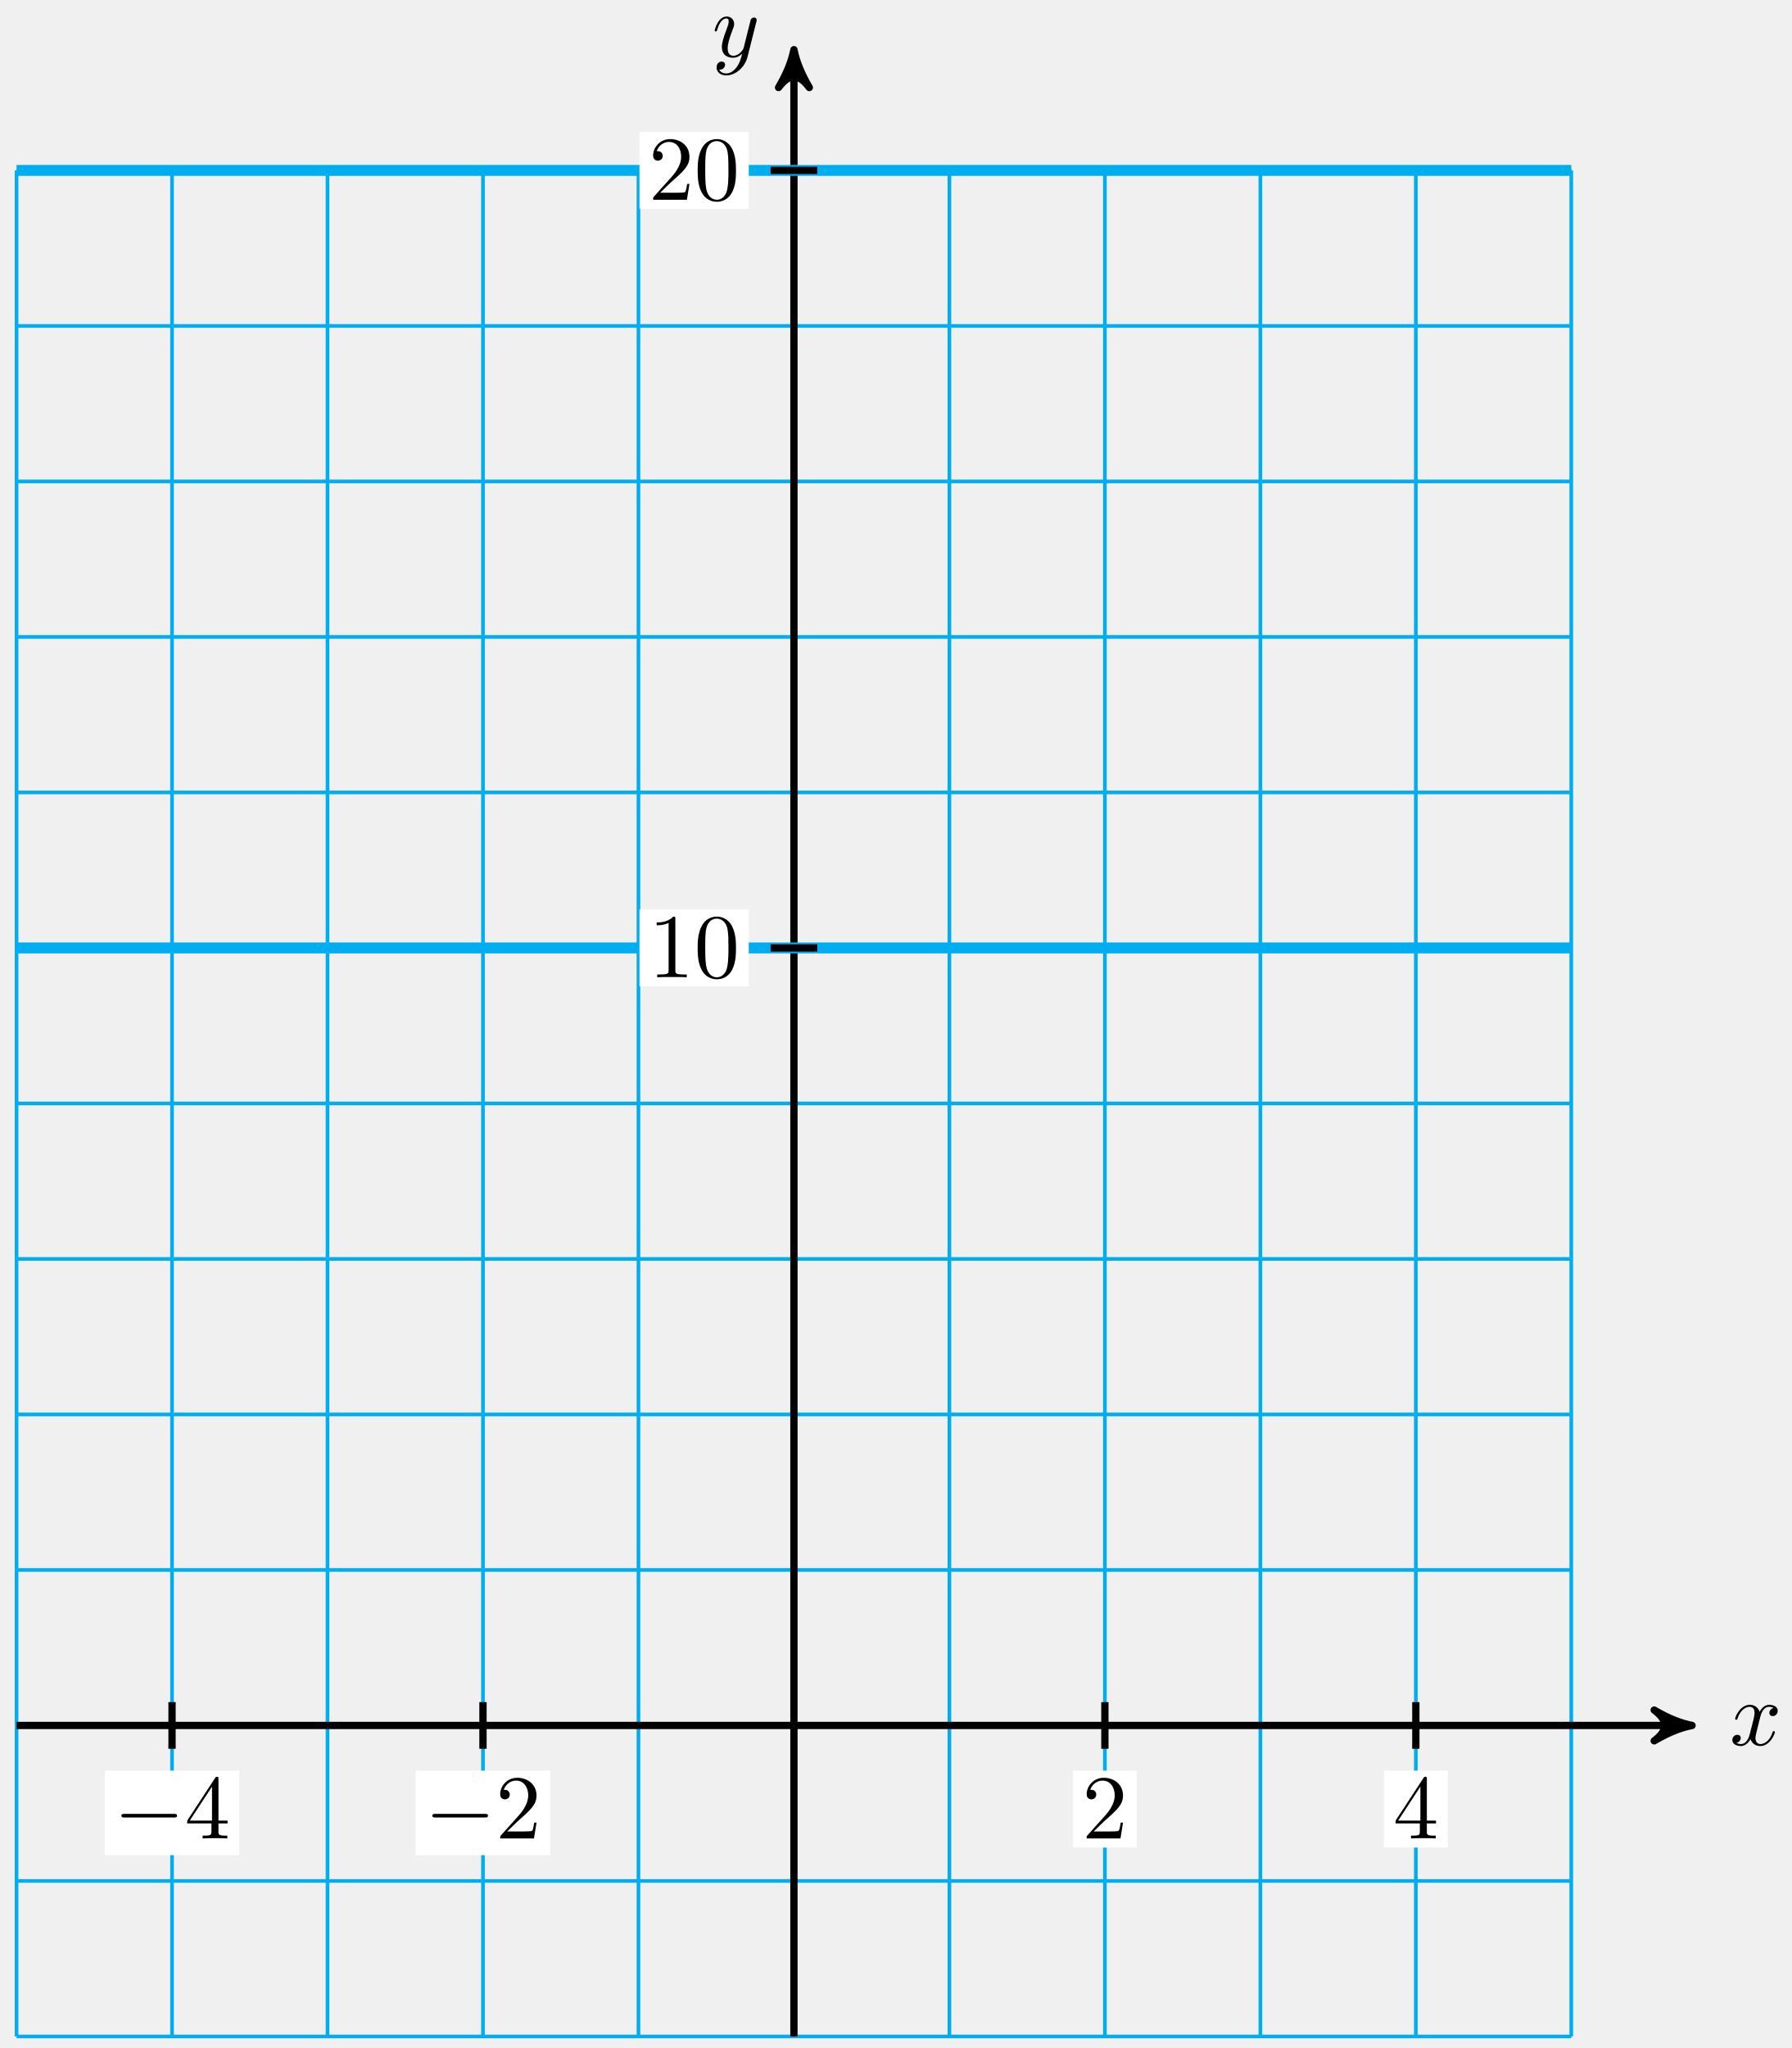
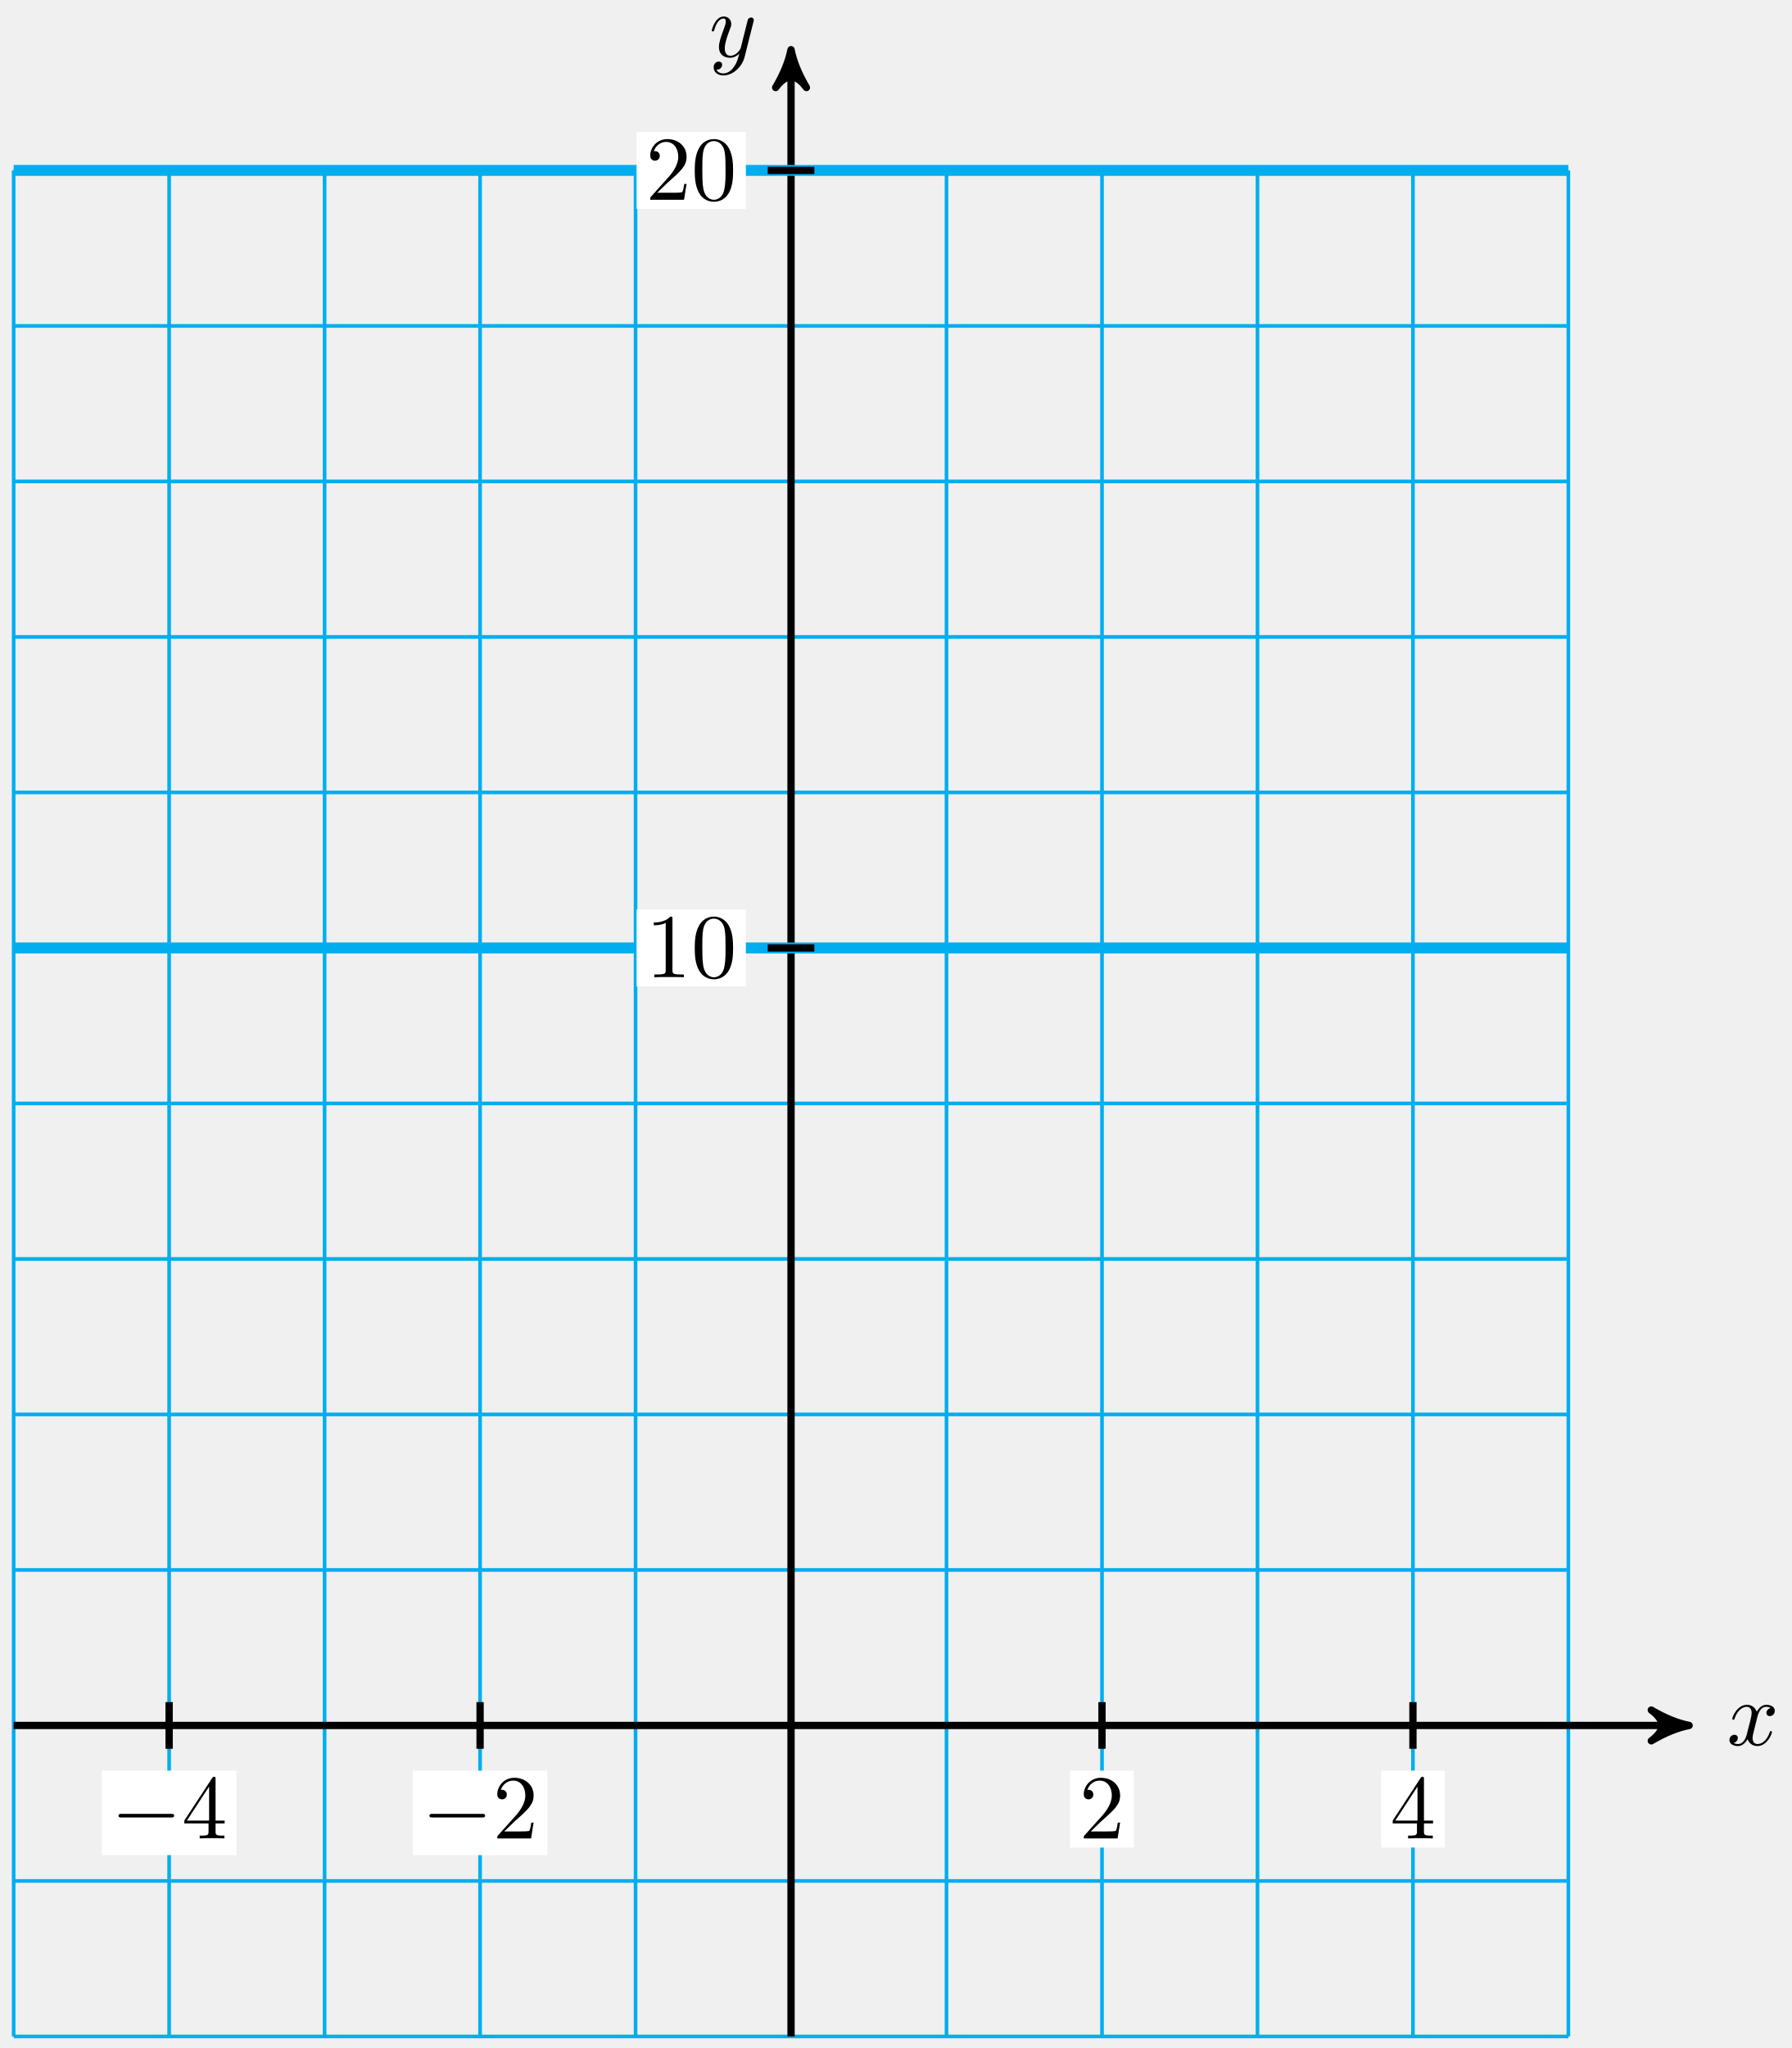
<svg xmlns="http://www.w3.org/2000/svg" xmlns:xlink="http://www.w3.org/1999/xlink" version="1.1" width="196" height="224" viewBox="0 0 196 224">
  <defs>
    <path id="font_1_1" d="M.334 .302C.34 .328 .363 .42 .433 .42 .438 .42 .462 .42 .483 .407 .455 .402 .435 .377 .435 .353 .435 .337 .446 .318 .473 .318 .495 .318 .527 .336 .527 .376 .527 .428 .468 .442 .434 .442 .376 .442 .341 .389 .329 .366 .304 .432 .25 .442 .221 .442 .117 .442 .06 .313 .06 .288 .06 .278 .07 .278 .072 .278 .08 .278 .083 .28 .085 .289 .119 .395 .185 .42 .219 .42 .238 .42 .273 .411 .273 .353 .273 .322 .256 .255 .219 .115 .203 .053 .168 .011 .124 .011 .118 .011 .095 .011 .074 .024 .099 .029 .121 .05 .121 .078 .121 .105 .099 .113 .084 .113 .054 .113 .029 .087 .029 .055 .029 .009 .079-.011 .123-.011 .189-.011 .225 .059 .228 .065 .24 .028 .276-.011 .336-.011 .439-.011 .496 .118 .496 .143 .496 .153 .487 .153 .484 .153 .475 .153 .473 .149 .471 .142 .438 .035 .37 .011 .338 .011 .299 .011 .283 .043 .283 .077 .283 .099 .289 .121 .3 .165L.334 .302Z" />
    <path id="font_1_2" d="M.486 .381C.49 .395 .49 .397 .49 .404 .49 .422 .476 .431 .461 .431 .451 .431 .435 .425 .426 .41 .424 .405 .416 .374 .412 .356 .405 .33 .398 .303 .392 .276L.347 .096C.343 .081 .3 .011 .234 .011 .183 .011 .172 .055 .172 .092 .172 .138 .189 .2 .223 .288 .239 .329 .243 .34 .243 .36 .243 .405 .211 .442 .161 .442 .066 .442 .029 .297 .029 .288 .029 .278 .039 .278 .041 .278 .051 .278 .052 .28 .057 .296 .084 .39 .124 .42 .158 .42 .166 .42 .183 .42 .183 .388 .183 .363 .173 .337 .166 .318 .126 .212 .108 .155 .108 .108 .108 .019 .171-.011 .23-.011 .269-.011 .303 .006 .331 .034 .318-.018 .306-.067 .266-.12 .24-.154 .202-.183 .156-.183 .142-.183 .097-.18 .08-.141 .096-.141 .109-.141 .123-.129 .133-.12 .143-.107 .143-.088 .143-.057 .116-.053 .106-.053 .083-.053 .05-.069 .05-.118 .05-.168 .094-.205 .156-.205 .259-.205 .362-.114 .39-.001L.486 .381Z" />
    <path id="font_2_1" d="M.659 .23C.676 .23 .694 .23 .694 .25 .694 .27 .676 .27 .659 .27H.118C.101 .27 .083 .27 .083 .25 .083 .23 .101 .23 .118 .23H.659Z" />
    <path id="font_3_4" d="M.294 .165V.078C.294 .042 .292 .031 .218 .031H.197V0C.238 .003 .29 .003 .332 .003 .374 .003 .427 .003 .468 0V.031H.447C.373 .031 .371 .042 .371 .078V.165H.471V.196H.371V.651C.371 .671 .371 .677 .355 .677 .346 .677 .343 .677 .335 .665L.028 .196V.165H.294M.3 .196H.056L.3 .569V.196Z" />
    <path id="font_3_3" d="M.127 .077 .233 .18C.389 .318 .449 .372 .449 .472 .449 .586 .359 .666 .237 .666 .124 .666 .05 .574 .05 .485 .05 .429 .1 .429 .103 .429 .12 .429 .155 .441 .155 .482 .155 .508 .137 .534 .102 .534 .094 .534 .092 .534 .089 .533 .112 .598 .166 .635 .224 .635 .315 .635 .358 .554 .358 .472 .358 .392 .308 .313 .253 .251L.061 .037C.05 .026 .05 .024 .05 0H.421L.449 .174H.424C.419 .144 .412 .1 .402 .085 .395 .077 .329 .077 .307 .077H.127Z" />
    <path id="font_3_2" d="M.294 .64C.294 .664 .294 .666 .271 .666 .209 .602 .121 .602 .089 .602V.571C.109 .571 .168 .571 .22 .597V.079C.22 .043 .217 .031 .127 .031H.095V0C.13 .003 .217 .003 .257 .003 .297 .003 .384 .003 .419 0V.031H.387C.297 .031 .294 .042 .294 .079V.64Z" />
    <path id="font_3_1" d="M.46 .32C.46 .4 .455 .48 .42 .554 .374 .65 .292 .666 .25 .666 .19 .666 .117 .64 .076 .547 .044 .478 .039 .4 .039 .32 .039 .245 .043 .155 .084 .079 .127-.002 .2-.022 .249-.022 .303-.022 .379-.001 .423 .094 .455 .163 .46 .241 .46 .32M.249-0C.21-0 .151 .025 .133 .121 .122 .181 .122 .273 .122 .332 .122 .396 .122 .462 .13 .516 .149 .635 .224 .644 .249 .644 .282 .644 .348 .626 .367 .527 .377 .471 .377 .395 .377 .332 .377 .257 .377 .189 .366 .125 .351 .03 .294-0 .249-0Z" />
  </defs>
-   <path transform="matrix(1.00005,0,0,-1,86.8566,188.721)" stroke-width=".399" stroke-linecap="butt" stroke-miterlimit="10" stroke-linejoin="miter" fill="none" stroke="#00aeef" d="M-85.041-34.017H85.041M-85.041-17.008H85.041M-85.041 0H85.041M-85.041 17.008H85.041M-85.041 34.017H85.041M-85.041 51.025H85.041M-85.041 68.033H85.041M-85.041 85.041H85.041M-85.041 102.05H85.041M-85.041 119.058H85.041M-85.041 136.066H85.041M-85.041 153.074H85.041M-85.041 170.077H85.041M-85.041-34.017V170.083M-68.033-34.017V170.083M-51.025-34.017V170.083M-34.017-34.017V170.083M-17.008-34.017V170.083M0-34.017V170.083M17.008-34.017V170.083M34.017-34.017V170.083M51.025-34.017V170.083M68.033-34.017V170.083M85.035-34.017V170.083M85.041 170.083" />
-   <path transform="matrix(1.00005,0,0,-1,86.8566,188.721)" stroke-width=".797" stroke-linecap="butt" stroke-miterlimit="10" stroke-linejoin="miter" fill="none" stroke="#000000" d="M-85.041 0H97.213" />
-   <path transform="matrix(1.00005,0,0,-1,184.0748,188.721)" d="M1.036 0C-.259 .259-1.554 .777-3.108 1.684-1.554 .518-1.554-.518-3.108-1.684-1.554-.777-.259-.259 1.036 0Z" />
-   <path transform="matrix(1.00005,0,0,-1,184.0748,188.721)" stroke-width=".797" stroke-linecap="butt" stroke-linejoin="round" fill="none" stroke="#000000" d="M1.036 0C-.259 .259-1.554 .777-3.108 1.684-1.554 .518-1.554-.518-3.108-1.684-1.554-.777-.259-.259 1.036 0Z" />
-   <use data-text="x" xlink:href="#font_1_1" transform="matrix(9.963098,0,0,-9.9626,189.2287,190.866)" />
-   <path transform="matrix(1.00005,0,0,-1,86.8566,188.721)" stroke-width=".797" stroke-linecap="butt" stroke-miterlimit="10" stroke-linejoin="miter" fill="none" stroke="#000000" d="M0-34.017V182.255" />
-   <path transform="matrix(0,-1,-1.00005,-0,86.8566,6.466385)" d="M1.036 0C-.259 .259-1.554 .777-3.108 1.684-1.554 .518-1.554-.518-3.108-1.684-1.554-.777-.259-.259 1.036 0Z" />
-   <path transform="matrix(0,-1,-1.00005,-0,86.8566,6.466385)" stroke-width=".797" stroke-linecap="butt" stroke-linejoin="round" fill="none" stroke="#000000" d="M1.036 0C-.259 .259-1.554 .777-3.108 1.684-1.554 .518-1.554-.518-3.108-1.684-1.554-.777-.259-.259 1.036 0Z" />
-   <use data-text="y" xlink:href="#font_1_2" transform="matrix(9.963098,0,0,-9.9626,77.89515,6.207993)" />
-   <path transform="matrix(1.00005,0,0,-1,86.8566,188.721)" stroke-width=".797" stroke-linecap="butt" stroke-miterlimit="10" stroke-linejoin="miter" fill="none" stroke="#000000" d="M-68.033 2.551V-2.551" />
-   <path transform="matrix(1.00005,0,0,-1,86.8566,188.721)" d="M-75.394-14.186H-60.672V-4.942H-75.394Z" fill="#ffffff" />
-   <use data-text="−" xlink:href="#font_2_1" transform="matrix(9.963098,0,0,-9.9626,12.45488,201.08)" />
-   <use data-text="4" xlink:href="#font_3_4" transform="matrix(9.963098,0,0,-9.9626,20.20425,201.08)" />
-   <path transform="matrix(1.00005,0,0,-1,86.8566,188.721)" stroke-width=".797" stroke-linecap="butt" stroke-miterlimit="10" stroke-linejoin="miter" fill="none" stroke="#000000" d="M-34.017 2.551V-2.551" />
-   <path transform="matrix(1.00005,0,0,-1,86.8566,188.721)" d="M-41.378-14.186H-26.655V-4.942H-41.378Z" fill="#ffffff" />
-   <use data-text="−" xlink:href="#font_2_1" transform="matrix(9.963098,0,0,-9.9626,46.47258,201.08)" />
-   <use data-text="2" xlink:href="#font_3_3" transform="matrix(9.963098,0,0,-9.9626,54.22196,201.08)" />
-   <path transform="matrix(1.00005,0,0,-1,86.8566,188.721)" stroke-width=".797" stroke-linecap="butt" stroke-miterlimit="10" stroke-linejoin="miter" fill="none" stroke="#000000" d="M34.017 2.551V-2.551" />
-   <path transform="matrix(1.00005,0,0,-1,86.8566,188.721)" d="M30.53-13.355H37.503V-4.942H30.53Z" fill="#ffffff" />
-   <use data-text="2" xlink:href="#font_3_3" transform="matrix(9.963098,0,0,-9.9626,118.3842,201.08)" />
-   <path transform="matrix(1.00005,0,0,-1,86.8566,188.721)" stroke-width=".797" stroke-linecap="butt" stroke-miterlimit="10" stroke-linejoin="miter" fill="none" stroke="#000000" d="M68.033 2.551V-2.551" />
-   <path transform="matrix(1.00005,0,0,-1,86.8566,188.721)" d="M64.546-13.355H71.52V-4.942H64.546Z" fill="#ffffff" />
-   <use data-text="4" xlink:href="#font_3_4" transform="matrix(9.963098,0,0,-9.9626,152.4019,201.08)" />
-   <path transform="matrix(1.00005,0,0,-1,86.8566,188.721)" stroke-width="1.196" stroke-linecap="butt" stroke-miterlimit="10" stroke-linejoin="miter" fill="none" stroke="#00aeef" d="M-85.041 85.041H85.041" />
-   <path transform="matrix(1.00005,0,0,-1,86.8566,188.721)" stroke-width=".797" stroke-linecap="butt" stroke-miterlimit="10" stroke-linejoin="miter" fill="none" stroke="#000000" d="M2.551 85.041H-2.551" />
-   <path transform="matrix(1.00005,0,0,-1,86.8566,188.721)" d="M-16.898 80.835H-4.942V89.248H-16.898Z" fill="#ffffff" />
-   <use data-text="1" xlink:href="#font_3_2" transform="matrix(9.963098,0,0,-9.9626,70.95381,106.89)" />
-   <use data-text="0" xlink:href="#font_3_1" transform="matrix(9.963098,0,0,-9.9626,75.93534,106.89)" />
-   <path transform="matrix(1.00005,0,0,-1,86.8566,188.721)" stroke-width="1.196" stroke-linecap="butt" stroke-miterlimit="10" stroke-linejoin="miter" fill="none" stroke="#00aeef" d="M-85.041 170.083H85.041" />
-   <path transform="matrix(1.00005,0,0,-1,86.8566,188.721)" stroke-width=".797" stroke-linecap="butt" stroke-miterlimit="10" stroke-linejoin="miter" fill="none" stroke="#000000" d="M2.551 170.083H-2.551" />
-   <path transform="matrix(1.00005,0,0,-1,86.8566,188.721)" d="M-16.898 165.876H-4.942V174.289H-16.898Z" fill="#ffffff" />
-   <use data-text="2" xlink:href="#font_3_3" transform="matrix(9.963098,0,0,-9.9626,70.95381,21.849)" />
-   <use data-text="0" xlink:href="#font_3_1" transform="matrix(9.963098,0,0,-9.9626,75.93534,21.849)" />
+   <path transform="matrix(1.00005,0,0,-1,86.53943,188.721)" stroke-width=".399" stroke-linecap="butt" stroke-miterlimit="10" stroke-linejoin="miter" fill="none" stroke="#00aeef" d="M-85.041-34.017H85.041M-85.041-17.008H85.041M-85.041 0H85.041M-85.041 17.008H85.041M-85.041 34.017H85.041M-85.041 51.025H85.041M-85.041 68.033H85.041M-85.041 85.041H85.041M-85.041 102.05H85.041M-85.041 119.058H85.041M-85.041 136.066H85.041M-85.041 153.074H85.041M-85.041 170.077H85.041M-85.041-34.017V170.083M-68.033-34.017V170.083M-51.025-34.017V170.083M-34.017-34.017V170.083M-17.008-34.017V170.083M0-34.017V170.083M17.008-34.017V170.083M34.017-34.017V170.083M51.025-34.017V170.083M68.033-34.017V170.083M85.035-34.017V170.083M85.041 170.083" />
+   <path transform="matrix(1.00005,0,0,-1,86.53943,188.721)" stroke-width=".797" stroke-linecap="butt" stroke-miterlimit="10" stroke-linejoin="miter" fill="none" stroke="#000000" d="M-85.041 0H97.213" />
+   <path transform="matrix(1.00005,0,0,-1,183.7576,188.721)" d="M1.036 0C-.259 .259-1.554 .777-3.108 1.684-1.554 .518-1.554-.518-3.108-1.684-1.554-.777-.259-.259 1.036 0Z" />
+   <path transform="matrix(1.00005,0,0,-1,183.7576,188.721)" stroke-width=".797" stroke-linecap="butt" stroke-linejoin="round" fill="none" stroke="#000000" d="M1.036 0C-.259 .259-1.554 .777-3.108 1.684-1.554 .518-1.554-.518-3.108-1.684-1.554-.777-.259-.259 1.036 0Z" />
+   <use data-text="x" xlink:href="#font_1_1" transform="matrix(9.963098,0,0,-9.9626,188.9115,190.866)" />
+   <path transform="matrix(1.00005,0,0,-1,86.53943,188.721)" stroke-width=".797" stroke-linecap="butt" stroke-miterlimit="10" stroke-linejoin="miter" fill="none" stroke="#000000" d="M0-34.017V182.255" />
+   <path transform="matrix(0,-1,-1.00005,-0,86.53943,6.466385)" d="M1.036 0C-.259 .259-1.554 .777-3.108 1.684-1.554 .518-1.554-.518-3.108-1.684-1.554-.777-.259-.259 1.036 0Z" />
+   <path transform="matrix(0,-1,-1.00005,-0,86.53943,6.466385)" stroke-width=".797" stroke-linecap="butt" stroke-linejoin="round" fill="none" stroke="#000000" d="M1.036 0C-.259 .259-1.554 .777-3.108 1.684-1.554 .518-1.554-.518-3.108-1.684-1.554-.777-.259-.259 1.036 0Z" />
+   <use data-text="y" xlink:href="#font_1_2" transform="matrix(9.963098,0,0,-9.9626,77.57798,6.207993)" />
+   <path transform="matrix(1.00005,0,0,-1,86.53943,188.721)" stroke-width=".797" stroke-linecap="butt" stroke-miterlimit="10" stroke-linejoin="miter" fill="none" stroke="#000000" d="M-68.033 2.551V-2.551" />
+   <path transform="matrix(1.00005,0,0,-1,86.53943,188.721)" d="M-75.394-14.186H-60.672V-4.942H-75.394Z" fill="#ffffff" />
+   <use data-text="−" xlink:href="#font_2_1" transform="matrix(9.963098,0,0,-9.9626,12.13771,201.08)" />
+   <use data-text="4" xlink:href="#font_3_4" transform="matrix(9.963098,0,0,-9.9626,19.88609,201.08)" />
+   <path transform="matrix(1.00005,0,0,-1,86.53943,188.721)" stroke-width=".797" stroke-linecap="butt" stroke-miterlimit="10" stroke-linejoin="miter" fill="none" stroke="#000000" d="M-34.017 2.551V-2.551" />
+   <path transform="matrix(1.00005,0,0,-1,86.53943,188.721)" d="M-41.378-14.186H-26.655V-4.942H-41.378Z" fill="#ffffff" />
+   <use data-text="−" xlink:href="#font_2_1" transform="matrix(9.963098,0,0,-9.9626,46.15541,201.08)" />
+   <use data-text="2" xlink:href="#font_3_3" transform="matrix(9.963098,0,0,-9.9626,53.9038,201.08)" />
+   <path transform="matrix(1.00005,0,0,-1,86.53943,188.721)" stroke-width=".797" stroke-linecap="butt" stroke-miterlimit="10" stroke-linejoin="miter" fill="none" stroke="#000000" d="M34.017 2.551V-2.551" />
+   <path transform="matrix(1.00005,0,0,-1,86.53943,188.721)" d="M30.53-13.355H37.503V-4.942H30.53Z" fill="#ffffff" />
+   <use data-text="2" xlink:href="#font_3_3" transform="matrix(9.963098,0,0,-9.9626,118.067,201.08)" />
+   <path transform="matrix(1.00005,0,0,-1,86.53943,188.721)" stroke-width=".797" stroke-linecap="butt" stroke-miterlimit="10" stroke-linejoin="miter" fill="none" stroke="#000000" d="M68.033 2.551V-2.551" />
+   <path transform="matrix(1.00005,0,0,-1,86.53943,188.721)" d="M64.546-13.355H71.52V-4.942H64.546Z" fill="#ffffff" />
+   <use data-text="4" xlink:href="#font_3_4" transform="matrix(9.963098,0,0,-9.9626,152.0847,201.08)" />
+   <path transform="matrix(1.00005,0,0,-1,86.53943,188.721)" stroke-width="1.196" stroke-linecap="butt" stroke-miterlimit="10" stroke-linejoin="miter" fill="none" stroke="#00aeef" d="M-85.041 85.041H85.041" />
+   <path transform="matrix(1.00005,0,0,-1,86.53943,188.721)" stroke-width=".797" stroke-linecap="butt" stroke-miterlimit="10" stroke-linejoin="miter" fill="none" stroke="#000000" d="M2.551 85.041H-2.551" />
+   <path transform="matrix(1.00005,0,0,-1,86.53943,188.721)" d="M-16.898 80.835H-4.942V89.248H-16.898Z" fill="#ffffff" />
+   <use data-text="1" xlink:href="#font_3_2" transform="matrix(9.963098,0,0,-9.9626,70.63664,106.89)" />
+   <use data-text="0" xlink:href="#font_3_1" transform="matrix(9.963098,0,0,-9.9626,75.61817,106.89)" />
+   <path transform="matrix(1.00005,0,0,-1,86.53943,188.721)" stroke-width="1.196" stroke-linecap="butt" stroke-miterlimit="10" stroke-linejoin="miter" fill="none" stroke="#00aeef" d="M-85.041 170.083H85.041" />
+   <path transform="matrix(1.00005,0,0,-1,86.53943,188.721)" stroke-width=".797" stroke-linecap="butt" stroke-miterlimit="10" stroke-linejoin="miter" fill="none" stroke="#000000" d="M2.551 170.083H-2.551" />
+   <path transform="matrix(1.00005,0,0,-1,86.53943,188.721)" d="M-16.898 165.876H-4.942V174.289H-16.898Z" fill="#ffffff" />
+   <use data-text="2" xlink:href="#font_3_3" transform="matrix(9.963098,0,0,-9.9626,70.63664,21.849)" />
+   <use data-text="0" xlink:href="#font_3_1" transform="matrix(9.963098,0,0,-9.9626,75.61817,21.849)" />
</svg>
